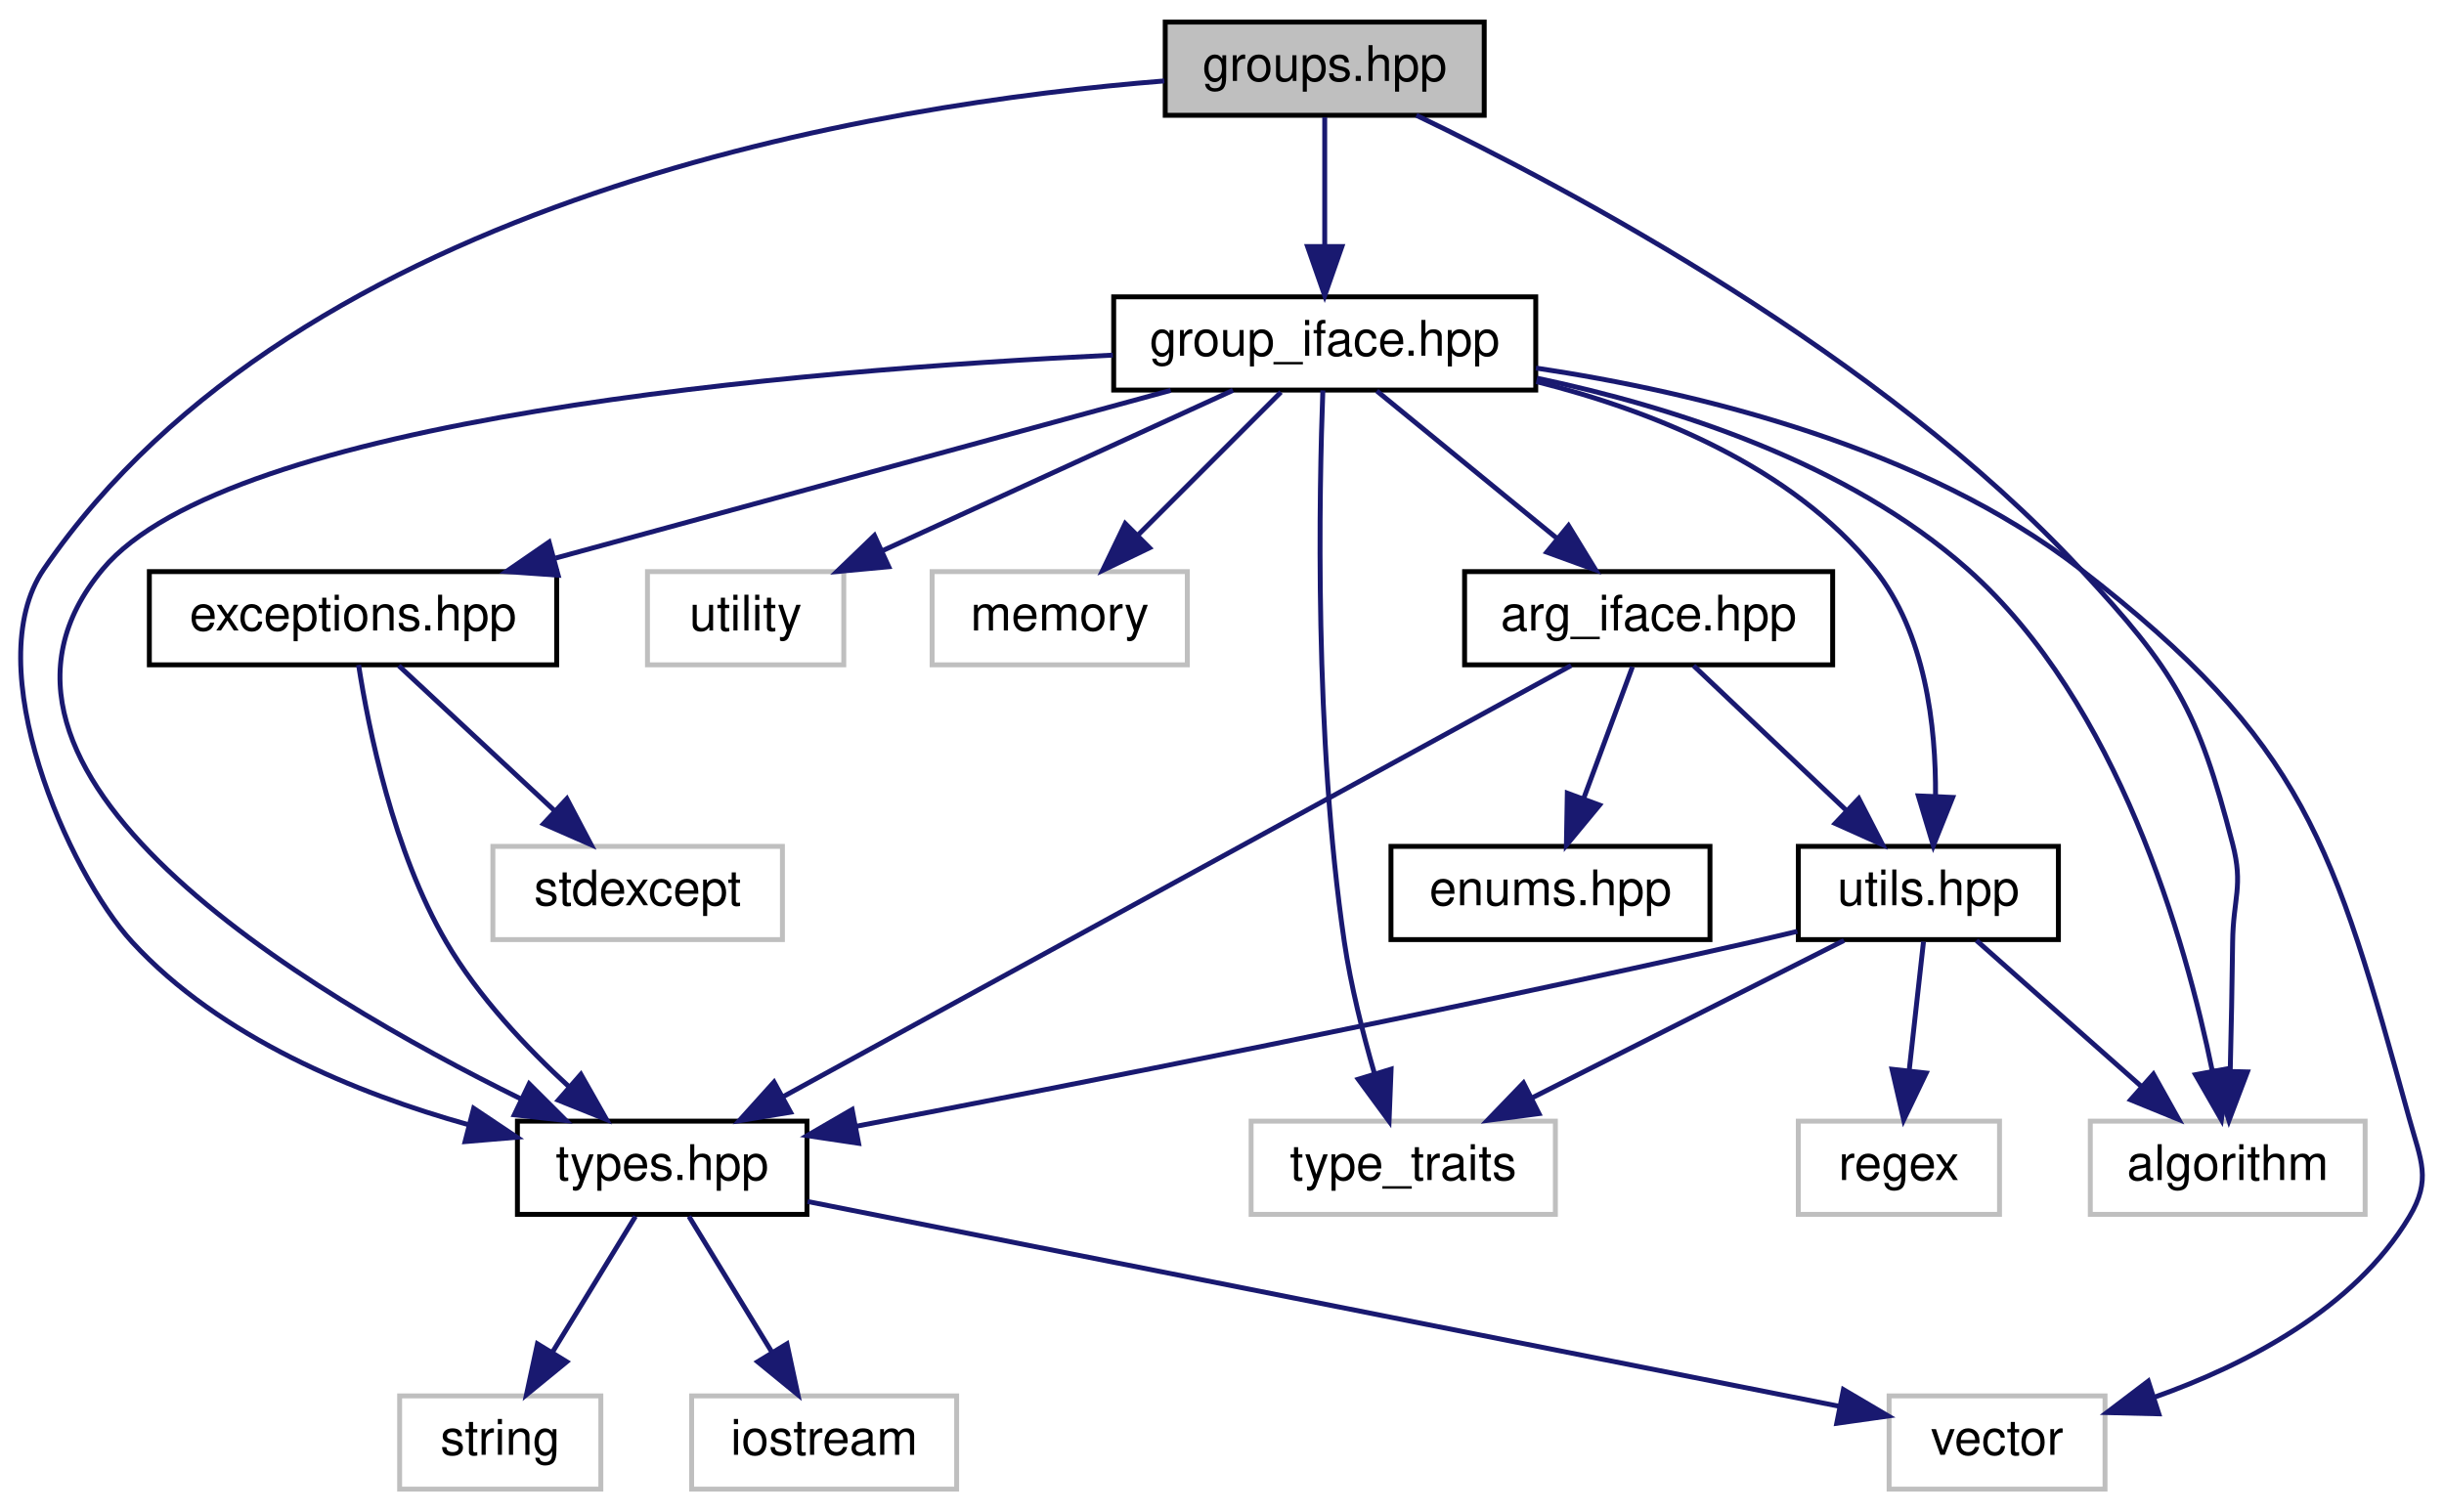
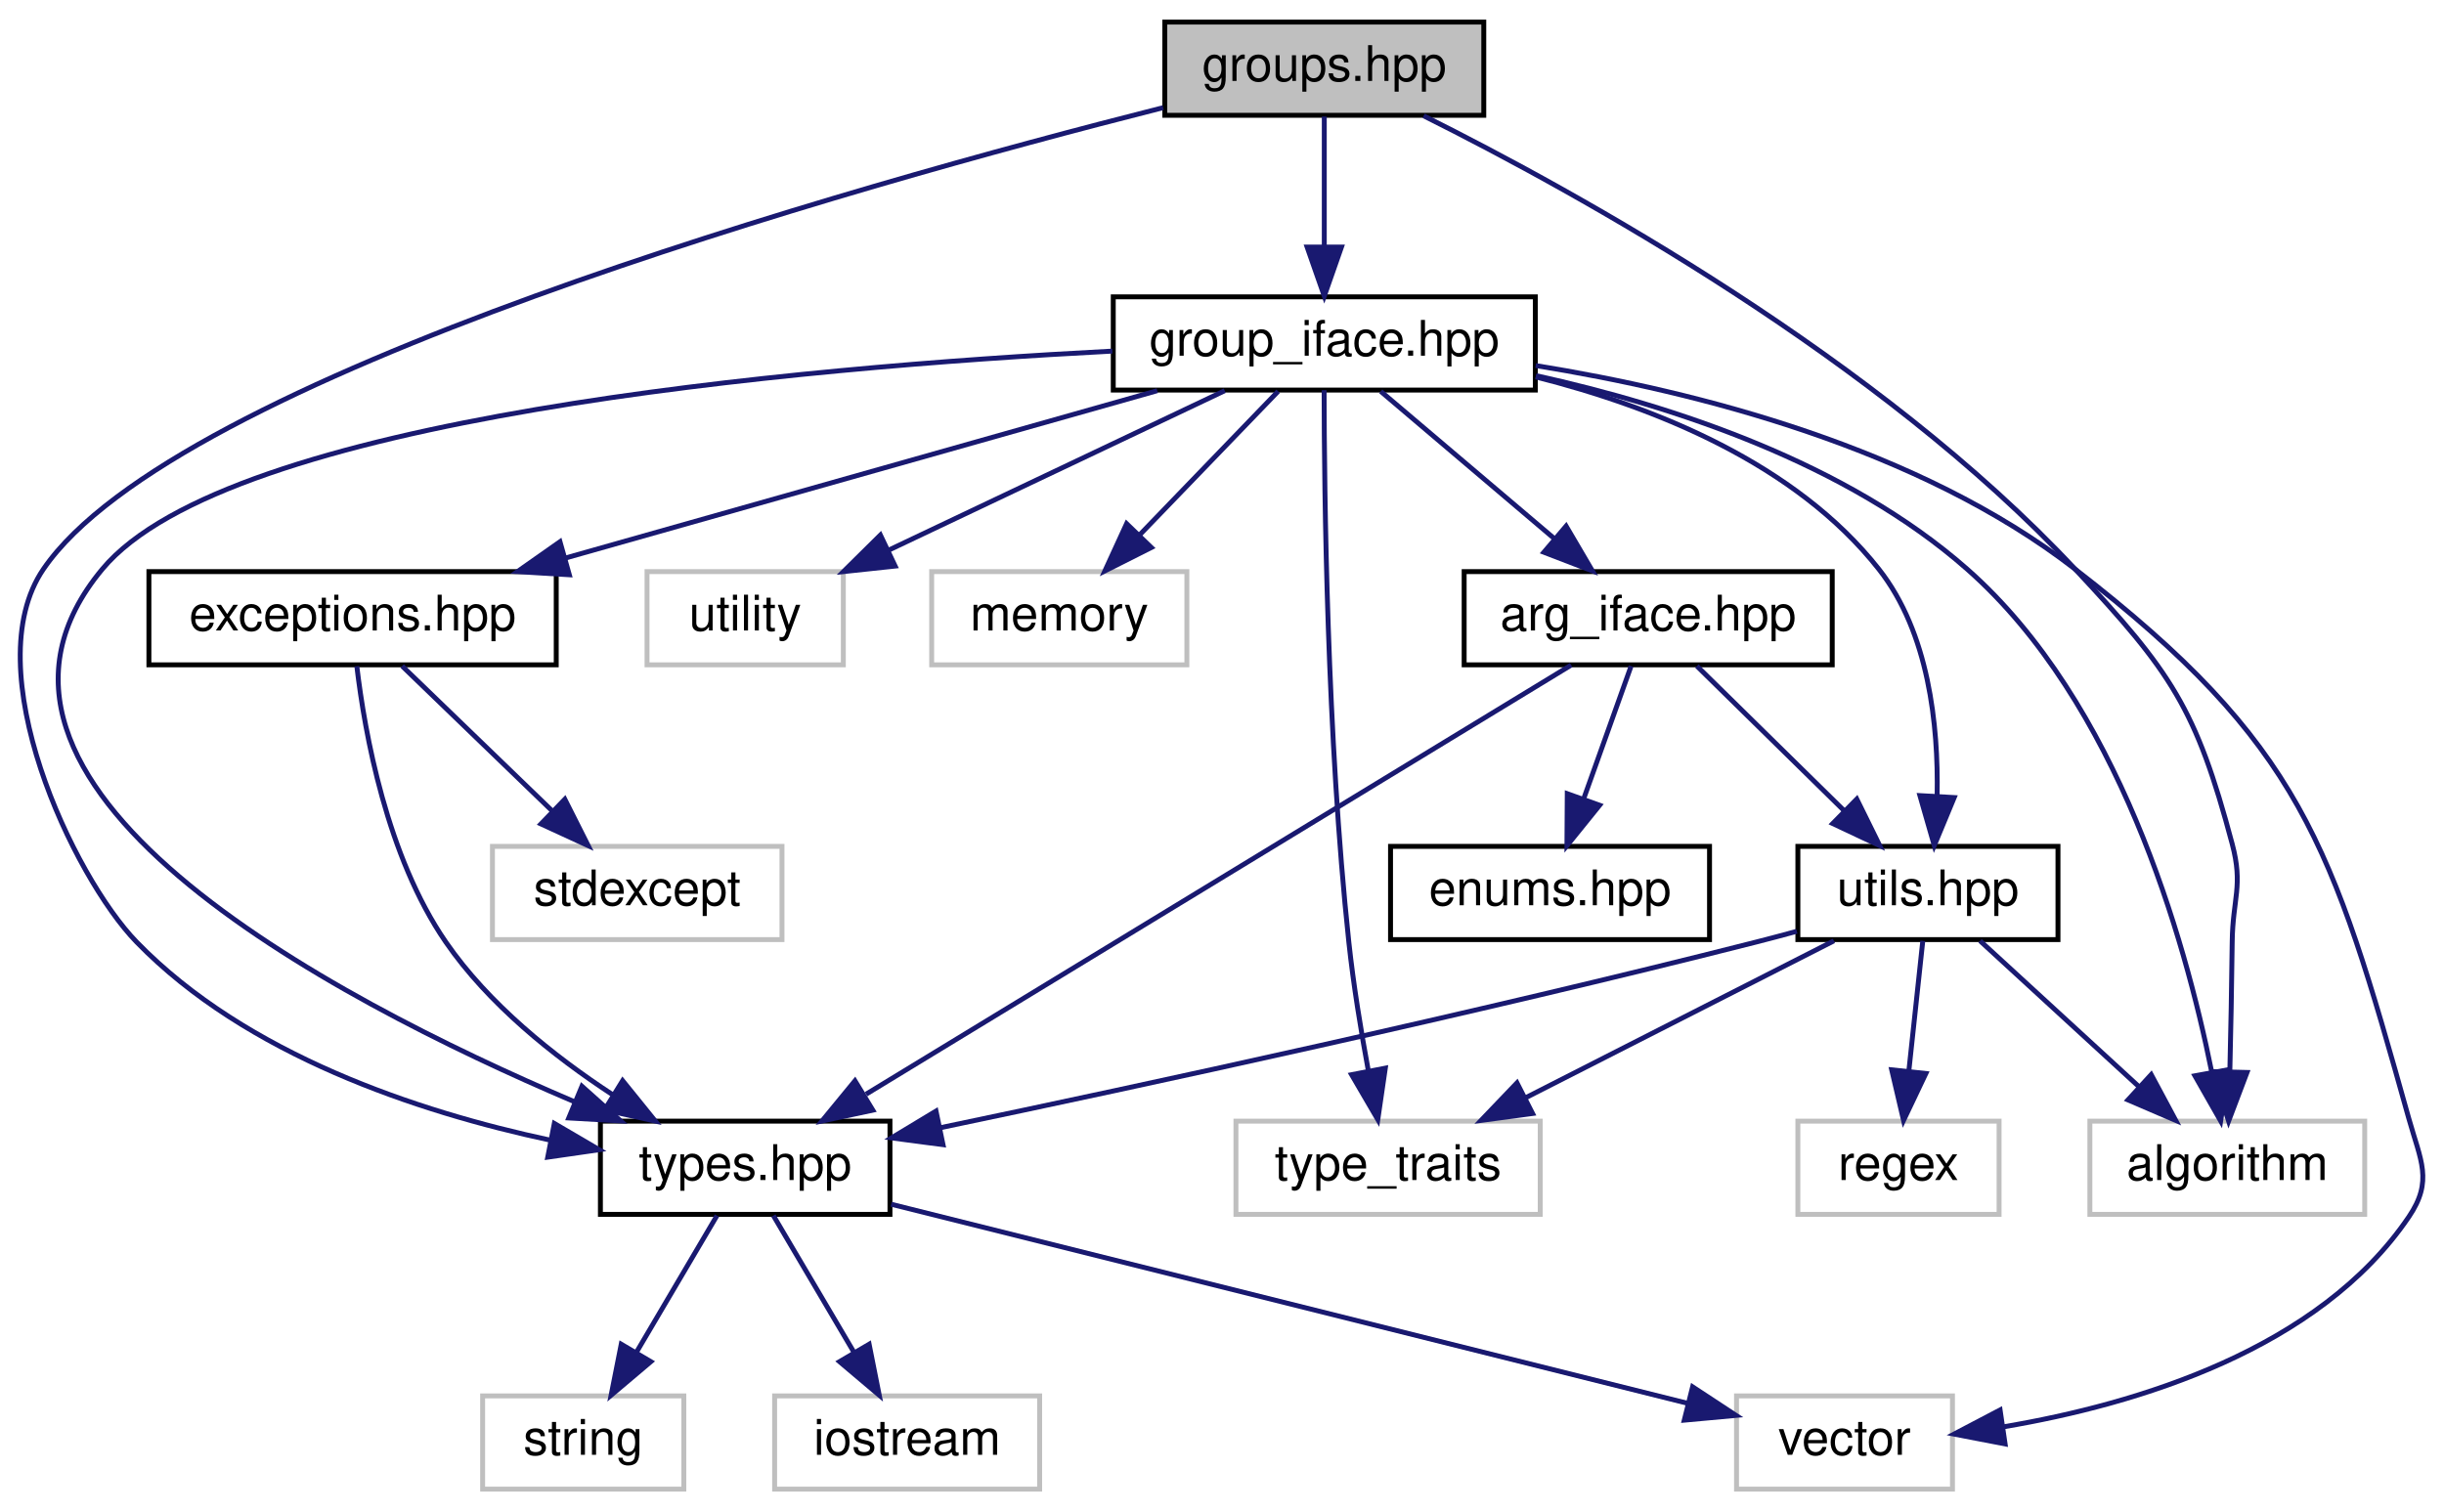
- <svg xmlns="http://www.w3.org/2000/svg" xmlns:xlink="http://www.w3.org/1999/xlink" width="498pt" height="308pt" viewBox="0.00 0.00 497.62 308.00">
+ <svg xmlns="http://www.w3.org/2000/svg" xmlns:xlink="http://www.w3.org/1999/xlink" width="498pt" height="308pt" viewBox="0.00 0.00 497.86 308.00">
  <g id="graph0" class="graph" transform="scale(1 1) rotate(0) translate(4 304)">
    <g id="node1" class="node">
-       <polygon fill="#bfbfbf" stroke="black" points="233.241,-280.5 233.241,-299.5 298.241,-299.5 298.241,-280.5 233.241,-280.5" />
-       <text text-anchor="middle" x="265.741" y="-287.5" font-family="Helvetica,sans-Serif" font-size="10.00">groups.hpp</text>
+       <polygon fill="#bfbfbf" stroke="#000000" points="233.272,-280.5 233.272,-299.5 298.272,-299.5 298.272,-280.5 233.272,-280.5" />
+       <text text-anchor="middle" x="265.772" y="-287.5" font-family="Helvetica,sans-Serif" font-size="10.00" fill="#000000">groups.hpp</text>
    </g>
    <g id="node2" class="node">
      <g id="a_node2">
        <a xlink:href="group__iface_8hpp.html" target="_top" xlink:title="group_iface.hpp">
-           <polygon fill="none" stroke="black" points="222.741,-224.5 222.741,-243.5 308.741,-243.5 308.741,-224.5 222.741,-224.5" />
-           <text text-anchor="middle" x="265.741" y="-231.5" font-family="Helvetica,sans-Serif" font-size="10.00">group_iface.hpp</text>
+           <polygon fill="none" stroke="#000000" points="222.772,-224.5 222.772,-243.5 308.772,-243.5 308.772,-224.5 222.772,-224.5" />
+           <text text-anchor="middle" x="265.772" y="-231.5" font-family="Helvetica,sans-Serif" font-size="10.00" fill="#000000">group_iface.hpp</text>
        </a>
      </g>
    </g>
    <g id="edge1" class="edge">
-       <path fill="none" stroke="midnightblue" d="M265.741,-280.083C265.741,-273.006 265.741,-262.861 265.741,-253.986" />
-       <polygon fill="midnightblue" stroke="midnightblue" points="269.241,-253.751 265.741,-243.751 262.241,-253.751 269.241,-253.751" />
+       <path fill="none" stroke="#191970" d="M265.772,-280.245C265.772,-272.938 265.772,-262.694 265.772,-253.705" />
+       <polygon fill="#191970" stroke="#191970" points="269.272,-253.643 265.772,-243.643 262.272,-253.643 269.272,-253.643" />
    </g>
    <g id="node6" class="node">
      <g id="a_node6">
        <a xlink:href="types_8hpp.html" target="_top" xlink:title="types.hpp">
-           <polygon fill="none" stroke="black" points="101.241,-56.5 101.241,-75.5 160.241,-75.5 160.241,-56.5 101.241,-56.5" />
-           <text text-anchor="middle" x="130.741" y="-63.5" font-family="Helvetica,sans-Serif" font-size="10.00">types.hpp</text>
+           <polygon fill="none" stroke="#000000" points="118.272,-56.5 118.272,-75.5 177.272,-75.5 177.272,-56.5 118.272,-56.5" />
+           <text text-anchor="middle" x="147.772" y="-63.5" font-family="Helvetica,sans-Serif" font-size="10.00" fill="#000000">types.hpp</text>
        </a>
      </g>
    </g>
    <g id="edge23" class="edge">
-       <path fill="none" stroke="midnightblue" d="M233.048,-287.506C175.419,-282.9 56.926,-264.15 4.741,-188 -8.776,-168.275 9.706,-126.176 22.741,-112 40.706,-92.463 68.468,-81.147 91.345,-74.749" />
-       <polygon fill="midnightblue" stroke="midnightblue" points="92.326,-78.11 101.133,-72.221 90.576,-71.332 92.326,-78.11" />
+       <path fill="none" stroke="#191970" d="M232.933,-282.058C168.956,-265.85 31.521,-227.172 4.772,-188 -9.129,-167.643 10.859,-125.281 23.772,-112 46.126,-89.008 80.994,-77.412 108.07,-71.621" />
+       <polygon fill="#191970" stroke="#191970" points="108.881,-75.028 118.023,-69.674 107.537,-68.159 108.881,-75.028" />
    </g>
    <g id="node10" class="node">
-       <polygon fill="none" stroke="#bfbfbf" points="421.741,-56.5 421.741,-75.5 477.741,-75.5 477.741,-56.5 421.741,-56.5" />
-       <text text-anchor="middle" x="449.741" y="-63.5" font-family="Helvetica,sans-Serif" font-size="10.00">algorithm</text>
+       <polygon fill="none" stroke="#bfbfbf" points="421.772,-56.5 421.772,-75.5 477.772,-75.5 477.772,-56.5 421.772,-56.5" />
+       <text text-anchor="middle" x="449.772" y="-63.5" font-family="Helvetica,sans-Serif" font-size="10.00" fill="#000000">algorithm</text>
    </g>
    <g id="edge24" class="edge">
-       <path fill="none" stroke="midnightblue" d="M284.41,-280.496C315.648,-265.52 379.075,-231.831 419.741,-188 439.089,-167.145 443.626,-159.544 450.741,-132 452.964,-123.394 450.84,-120.888 450.741,-112 450.645,-103.396 450.447,-93.869 450.252,-85.804" />
-       <polygon fill="midnightblue" stroke="midnightblue" points="453.746,-85.532 449.99,-75.626 446.749,-85.713 453.746,-85.532" />
+       <path fill="none" stroke="#191970" d="M286.017,-280.395C317.52,-264.663 378.8,-230.824 418.772,-188 438.332,-167.044 443.414,-159.706 450.772,-132 453.054,-123.409 450.869,-120.888 450.772,-112 450.678,-103.323 450.483,-93.728 450.291,-85.556" />
+       <polygon fill="#191970" stroke="#191970" points="453.789,-85.423 450.039,-75.514 446.791,-85.598 453.789,-85.423" />
    </g>
    <g id="node3" class="node">
      <g id="a_node3">
        <a xlink:href="arg__iface_8hpp.html" target="_top" xlink:title="arg_iface.hpp">
-           <polygon fill="none" stroke="black" points="294.241,-168.5 294.241,-187.5 369.241,-187.5 369.241,-168.5 294.241,-168.5" />
-           <text text-anchor="middle" x="331.741" y="-175.5" font-family="Helvetica,sans-Serif" font-size="10.00">arg_iface.hpp</text>
+           <polygon fill="none" stroke="#000000" points="294.272,-168.5 294.272,-187.5 369.272,-187.5 369.272,-168.5 294.272,-168.5" />
+           <text text-anchor="middle" x="331.772" y="-175.5" font-family="Helvetica,sans-Serif" font-size="10.00" fill="#000000">arg_iface.hpp</text>
        </a>
      </g>
    </g>
    <g id="edge2" class="edge">
-       <path fill="none" stroke="midnightblue" d="M276.345,-224.324C286.197,-216.263 301.092,-204.077 312.956,-194.369" />
-       <polygon fill="midnightblue" stroke="midnightblue" points="315.421,-196.875 320.944,-187.834 310.988,-191.457 315.421,-196.875" />
+       <path fill="none" stroke="#191970" d="M277.268,-224.245C287.016,-215.975 301.198,-203.942 312.652,-194.223" />
+       <polygon fill="#191970" stroke="#191970" points="315.047,-196.781 320.408,-187.643 310.518,-191.444 315.047,-196.781" />
    </g>
    <g id="node4" class="node">
      <g id="a_node4">
        <a xlink:href="utils_8hpp.html" target="_top" xlink:title="utils.hpp">
-           <polygon fill="none" stroke="black" points="362.241,-112.5 362.241,-131.5 415.241,-131.5 415.241,-112.5 362.241,-112.5" />
-           <text text-anchor="middle" x="388.741" y="-119.5" font-family="Helvetica,sans-Serif" font-size="10.00">utils.hpp</text>
+           <polygon fill="none" stroke="#000000" points="362.272,-112.5 362.272,-131.5 415.272,-131.5 415.272,-112.5 362.272,-112.5" />
+           <text text-anchor="middle" x="388.772" y="-119.5" font-family="Helvetica,sans-Serif" font-size="10.00" fill="#000000">utils.hpp</text>
        </a>
      </g>
    </g>
    <g id="edge13" class="edge">
-       <path fill="none" stroke="midnightblue" d="M308.841,-226.236C332.694,-220.225 360.847,-208.969 377.741,-188 388.166,-175.06 390.304,-155.891 390.202,-141.72" />
-       <polygon fill="midnightblue" stroke="midnightblue" points="393.695,-141.476 389.755,-131.641 386.702,-141.786 393.695,-141.476" />
+       <path fill="none" stroke="#191970" d="M308.844,-227.187C333.08,-221.065 361.797,-209.546 378.772,-188 388.959,-175.071 390.92,-156.172 390.648,-141.908" />
+       <polygon fill="#191970" stroke="#191970" points="394.127,-141.449 390.065,-131.664 387.139,-141.847 394.127,-141.449" />
    </g>
    <g id="edge17" class="edge">
-       <path fill="none" stroke="midnightblue" d="M222.57,-231.622C158.361,-228.561 42.477,-218.804 16.741,-188 -17.653,-146.834 57.986,-101.662 102.013,-80.001" />
-       <polygon fill="midnightblue" stroke="midnightblue" points="103.636,-83.104 111.139,-75.623 100.609,-76.793 103.636,-83.104" />
+       <path fill="none" stroke="#191970" d="M222.591,-232.441C158.368,-229.111 42.467,-218.876 16.772,-188 -19.57,-144.329 62.796,-100.815 112.862,-79.505" />
+       <polygon fill="#191970" stroke="#191970" points="114.506,-82.612 122.4,-75.545 111.822,-76.147 114.506,-82.612" />
    </g>
    <g id="node9" class="node">
-       <polygon fill="none" stroke="#bfbfbf" points="380.741,-0.5 380.741,-19.5 424.741,-19.5 424.741,-0.5 380.741,-0.5" />
-       <text text-anchor="middle" x="402.741" y="-7.5" font-family="Helvetica,sans-Serif" font-size="10.00">vector</text>
+       <polygon fill="none" stroke="#bfbfbf" points="349.772,-.5 349.772,-19.5 393.772,-19.5 393.772,-.5 349.772,-.5" />
+       <text text-anchor="middle" x="371.772" y="-7.5" font-family="Helvetica,sans-Serif" font-size="10.00" fill="#000000">vector</text>
    </g>
    <g id="edge18" class="edge">
-       <path fill="none" stroke="midnightblue" d="M308.783,-228.99C342,-224.008 387.564,-212.869 419.741,-188 465.636,-152.528 471.294,-131.91 486.741,-76 489.108,-67.432 491.307,-63.626 486.741,-56 475.503,-37.23 453.462,-25.845 434.777,-19.223" />
-       <polygon fill="midnightblue" stroke="midnightblue" points="435.702,-15.843 425.11,-16.099 433.55,-22.504 435.702,-15.843" />
+       <path fill="none" stroke="#191970" d="M308.842,-229.493C341.795,-224.182 386.855,-212.699 418.772,-188 464.827,-152.36 471.081,-132.08 486.772,-76 489.167,-67.44 491.755,-63.361 486.772,-56 468.467,-28.962 431.418,-17.816 404.301,-13.221" />
+       <polygon fill="#191970" stroke="#191970" points="404.498,-9.712 394.094,-11.715 403.476,-16.637 404.498,-9.712" />
    </g>
    <g id="edge20" class="edge">
-       <path fill="none" stroke="midnightblue" d="M308.989,-226.922C336.844,-221.06 372.288,-209.717 396.741,-188 427.499,-160.683 441.175,-112.241 446.606,-85.69" />
-       <polygon fill="midnightblue" stroke="midnightblue" points="450.062,-86.248 448.454,-75.776 443.18,-84.965 450.062,-86.248" />
+       <path fill="none" stroke="#191970" d="M308.928,-227.442C336.744,-221.303 372.179,-209.676 396.772,-188 427.545,-160.878 441.13,-112.659 446.564,-85.677" />
+       <polygon fill="#191970" stroke="#191970" points="450.062,-86.003 448.42,-75.537 443.176,-84.743 450.062,-86.003" />
    </g>
    <g id="node11" class="node">
-       <polygon fill="none" stroke="#bfbfbf" points="250.741,-56.5 250.741,-75.5 312.741,-75.5 312.741,-56.5 250.741,-56.5" />
-       <text text-anchor="middle" x="281.741" y="-63.5" font-family="Helvetica,sans-Serif" font-size="10.00">type_traits</text>
+       <polygon fill="none" stroke="#bfbfbf" points="247.772,-56.5 247.772,-75.5 309.772,-75.5 309.772,-56.5 247.772,-56.5" />
+       <text text-anchor="middle" x="278.772" y="-63.5" font-family="Helvetica,sans-Serif" font-size="10.00" fill="#000000">type_traits</text>
    </g>
    <g id="edge19" class="edge">
-       <path fill="none" stroke="midnightblue" d="M265.36,-224.432C264.619,-204.551 263.56,-153.792 269.741,-112 271.058,-103.092 273.501,-93.417 275.84,-85.329" />
-       <polygon fill="midnightblue" stroke="midnightblue" points="279.267,-86.092 278.85,-75.505 272.574,-84.041 279.267,-86.092" />
+       <path fill="none" stroke="#191970" d="M265.738,-224.477C265.758,-203.892 266.307,-153.735 270.772,-112 271.697,-103.356 273.251,-93.881 274.745,-85.788" />
+       <polygon fill="#191970" stroke="#191970" points="278.21,-86.301 276.679,-75.818 271.338,-84.968 278.21,-86.301" />
    </g>
    <g id="node13" class="node">
      <g id="a_node13">
        <a xlink:href="exceptions_8hpp.html" target="_top" xlink:title="exceptions.hpp">
-           <polygon fill="none" stroke="black" points="26.241,-168.5 26.241,-187.5 109.241,-187.5 109.241,-168.5 26.241,-168.5" />
-           <text text-anchor="middle" x="67.741" y="-175.5" font-family="Helvetica,sans-Serif" font-size="10.00">exceptions.hpp</text>
+           <polygon fill="none" stroke="#000000" points="26.272,-168.5 26.272,-187.5 109.272,-187.5 109.272,-168.5 26.272,-168.5" />
+           <text text-anchor="middle" x="67.772" y="-175.5" font-family="Helvetica,sans-Serif" font-size="10.00" fill="#000000">exceptions.hpp</text>
        </a>
      </g>
    </g>
    <g id="edge14" class="edge">
-       <path fill="none" stroke="midnightblue" d="M234.367,-224.444C200.478,-215.201 146.338,-200.436 109.017,-190.257" />
-       <polygon fill="midnightblue" stroke="midnightblue" points="109.536,-186.771 98.968,-187.516 107.695,-193.524 109.536,-186.771" />
+       <path fill="none" stroke="#191970" d="M231.735,-224.373C198.383,-214.94 147.419,-200.526 111.172,-190.275" />
+       <polygon fill="#191970" stroke="#191970" points="111.94,-186.855 101.365,-187.501 110.035,-193.591 111.94,-186.855" />
    </g>
    <g id="node15" class="node">
-       <polygon fill="none" stroke="#bfbfbf" points="127.741,-168.5 127.741,-187.5 167.741,-187.5 167.741,-168.5 127.741,-168.5" />
-       <text text-anchor="middle" x="147.741" y="-175.5" font-family="Helvetica,sans-Serif" font-size="10.00">utility</text>
+       <polygon fill="none" stroke="#bfbfbf" points="127.772,-168.5 127.772,-187.5 167.772,-187.5 167.772,-168.5 127.772,-168.5" />
+       <text text-anchor="middle" x="147.772" y="-175.5" font-family="Helvetica,sans-Serif" font-size="10.00" fill="#000000">utility</text>
    </g>
    <g id="edge21" class="edge">
-       <path fill="none" stroke="midnightblue" d="M247.043,-224.444C227.796,-215.636 197.588,-201.812 175.541,-191.722" />
-       <polygon fill="midnightblue" stroke="midnightblue" points="176.9,-188.495 166.351,-187.516 173.988,-194.86 176.9,-188.495" />
+       <path fill="none" stroke="#191970" d="M245.487,-224.373C226.63,-215.424 198.326,-201.992 177.027,-191.883" />
+       <polygon fill="#191970" stroke="#191970" points="178.327,-188.627 167.792,-187.501 175.326,-194.951 178.327,-188.627" />
    </g>
    <g id="node16" class="node">
-       <polygon fill="none" stroke="#bfbfbf" points="185.741,-168.5 185.741,-187.5 237.741,-187.5 237.741,-168.5 185.741,-168.5" />
-       <text text-anchor="middle" x="211.741" y="-175.5" font-family="Helvetica,sans-Serif" font-size="10.00">memory</text>
+       <polygon fill="none" stroke="#bfbfbf" points="185.772,-168.5 185.772,-187.5 237.772,-187.5 237.772,-168.5 185.772,-168.5" />
+       <text text-anchor="middle" x="211.772" y="-175.5" font-family="Helvetica,sans-Serif" font-size="10.00" fill="#000000">memory</text>
    </g>
    <g id="edge22" class="edge">
-       <path fill="none" stroke="midnightblue" d="M256.824,-224.083C248.96,-216.22 237.31,-204.569 227.822,-195.081" />
-       <polygon fill="midnightblue" stroke="midnightblue" points="230.038,-192.347 220.492,-187.751 225.088,-197.297 230.038,-192.347" />
+       <path fill="none" stroke="#191970" d="M256.366,-224.245C248.623,-216.215 237.46,-204.639 228.24,-195.078" />
+       <polygon fill="#191970" stroke="#191970" points="230.531,-192.412 221.07,-187.643 225.492,-197.271 230.531,-192.412" />
    </g>
    <g id="edge3" class="edge">
-       <path fill="none" stroke="midnightblue" d="M340.899,-168.324C349.242,-160.42 361.773,-148.548 371.918,-138.938" />
-       <polygon fill="midnightblue" stroke="midnightblue" points="374.564,-141.252 379.416,-131.834 369.75,-136.171 374.564,-141.252" />
+       <path fill="none" stroke="#191970" d="M341.701,-168.245C349.956,-160.135 361.893,-148.407 371.68,-138.792" />
+       <polygon fill="#191970" stroke="#191970" points="374.277,-141.148 378.957,-131.643 369.371,-136.154 374.277,-141.148" />
    </g>
    <g id="edge11" class="edge">
-       <path fill="none" stroke="midnightblue" d="M315.969,-168.368C281.11,-149.292 197.294,-103.422 155.419,-80.505" />
-       <polygon fill="midnightblue" stroke="midnightblue" points="156.892,-77.322 146.44,-75.591 153.532,-83.463 156.892,-77.322" />
+       <path fill="none" stroke="#191970" d="M316.084,-168.451C284.037,-148.944 210.847,-104.393 172.4,-80.991" />
+       <polygon fill="#191970" stroke="#191970" points="173.782,-77.735 163.42,-75.525 170.142,-83.714 173.782,-77.735" />
    </g>
    <g id="node12" class="node">
      <g id="a_node12">
        <a xlink:href="enums_8hpp.html" target="_top" xlink:title="enums.hpp">
-           <polygon fill="none" stroke="black" points="279.241,-112.5 279.241,-131.5 344.241,-131.5 344.241,-112.5 279.241,-112.5" />
-           <text text-anchor="middle" x="311.741" y="-119.5" font-family="Helvetica,sans-Serif" font-size="10.00">enums.hpp</text>
+           <polygon fill="none" stroke="#000000" points="279.272,-112.5 279.272,-131.5 344.272,-131.5 344.272,-112.5 279.272,-112.5" />
+           <text text-anchor="middle" x="311.772" y="-119.5" font-family="Helvetica,sans-Serif" font-size="10.00" fill="#000000">enums.hpp</text>
        </a>
      </g>
    </g>
    <g id="edge12" class="edge">
-       <path fill="none" stroke="midnightblue" d="M328.438,-168.083C325.759,-160.849 321.892,-150.409 318.555,-141.397" />
-       <polygon fill="midnightblue" stroke="midnightblue" points="321.737,-139.913 314.982,-131.751 315.173,-142.344 321.737,-139.913" />
+       <path fill="none" stroke="#191970" d="M328.288,-168.245C325.621,-160.778 321.859,-150.243 318.598,-141.114" />
+       <polygon fill="#191970" stroke="#191970" points="321.875,-139.883 315.216,-131.643 315.283,-142.237 321.875,-139.883" />
    </g>
    <g id="node5" class="node">
-       <polygon fill="none" stroke="#bfbfbf" points="362.241,-56.5 362.241,-75.5 403.241,-75.5 403.241,-56.5 362.241,-56.5" />
-       <text text-anchor="middle" x="382.741" y="-63.5" font-family="Helvetica,sans-Serif" font-size="10.00">regex</text>
+       <polygon fill="none" stroke="#bfbfbf" points="362.272,-56.5 362.272,-75.5 403.272,-75.5 403.272,-56.5 362.272,-56.5" />
+       <text text-anchor="middle" x="382.772" y="-63.5" font-family="Helvetica,sans-Serif" font-size="10.00" fill="#000000">regex</text>
    </g>
    <g id="edge4" class="edge">
-       <path fill="none" stroke="midnightblue" d="M387.75,-112.083C386.955,-104.927 385.812,-94.635 384.818,-85.691" />
-       <polygon fill="midnightblue" stroke="midnightblue" points="388.296,-85.303 383.713,-75.751 381.339,-86.076 388.296,-85.303" />
+       <path fill="none" stroke="#191970" d="M387.727,-112.246C386.944,-104.938 385.846,-94.694 384.883,-85.705" />
+       <polygon fill="#191970" stroke="#191970" points="388.351,-85.213 383.805,-75.643 381.39,-85.959 388.351,-85.213" />
    </g>
    <g id="edge5" class="edge">
-       <path fill="none" stroke="midnightblue" d="M362.037,-114.182C358.908,-113.425 355.757,-112.682 352.741,-112 289.045,-97.59 214.57,-82.939 170.103,-74.424" />
-       <polygon fill="midnightblue" stroke="midnightblue" points="170.756,-70.986 160.277,-72.549 169.444,-77.861 170.756,-70.986" />
+       <path fill="none" stroke="#191970" d="M362.063,-114.195C359.269,-113.43 356.467,-112.685 353.772,-112 296.313,-97.39 229.203,-82.874 187.59,-74.168" />
+       <polygon fill="#191970" stroke="#191970" points="188.084,-70.696 177.581,-72.084 186.657,-77.549 188.084,-70.696" />
    </g>
    <g id="edge9" class="edge">
-       <path fill="none" stroke="midnightblue" d="M398.542,-112.324C407.559,-104.341 421.147,-92.313 432.059,-82.653" />
-       <polygon fill="midnightblue" stroke="midnightblue" points="434.594,-85.083 439.762,-75.834 429.954,-79.842 434.594,-85.083" />
+       <path fill="none" stroke="#191970" d="M399.397,-112.246C408.319,-104.055 421.26,-92.175 431.791,-82.507" />
+       <polygon fill="#191970" stroke="#191970" points="434.269,-84.984 439.268,-75.643 429.535,-79.827 434.269,-84.984" />
    </g>
    <g id="edge10" class="edge">
-       <path fill="none" stroke="midnightblue" d="M371.55,-112.324C354.39,-103.664 327.795,-90.242 307.994,-80.249" />
-       <polygon fill="midnightblue" stroke="midnightblue" points="309.394,-77.035 298.89,-75.654 306.24,-83.285 309.394,-77.035" />
+       <path fill="none" stroke="#191970" d="M369.611,-112.246C352.261,-103.412 326.482,-90.289 306.814,-80.276" />
+       <polygon fill="#191970" stroke="#191970" points="308.213,-77.061 297.713,-75.643 305.037,-83.299 308.213,-77.061" />
    </g>
    <g id="node7" class="node">
-       <polygon fill="none" stroke="#bfbfbf" points="77.241,-0.5 77.241,-19.5 118.241,-19.5 118.241,-0.5 77.241,-0.5" />
-       <text text-anchor="middle" x="97.741" y="-7.5" font-family="Helvetica,sans-Serif" font-size="10.00">string</text>
+       <polygon fill="none" stroke="#bfbfbf" points="94.272,-.5 94.272,-19.5 135.272,-19.5 135.272,-.5 94.272,-.5" />
+       <text text-anchor="middle" x="114.772" y="-7.5" font-family="Helvetica,sans-Serif" font-size="10.00" fill="#000000">string</text>
    </g>
    <g id="edge6" class="edge">
-       <path fill="none" stroke="midnightblue" d="M125.292,-56.083C120.726,-48.613 114.073,-37.724 108.448,-28.52" />
-       <polygon fill="midnightblue" stroke="midnightblue" points="111.29,-26.459 103.089,-19.751 105.317,-30.109 111.29,-26.459" />
+       <path fill="none" stroke="#191970" d="M142.024,-56.245C137.529,-48.617 131.147,-37.788 125.69,-28.527" />
+       <polygon fill="#191970" stroke="#191970" points="128.547,-26.481 120.454,-19.643 122.516,-30.035 128.547,-26.481" />
    </g>
    <g id="node8" class="node">
-       <polygon fill="none" stroke="#bfbfbf" points="136.741,-0.5 136.741,-19.5 190.741,-19.5 190.741,-0.5 136.741,-0.5" />
-       <text text-anchor="middle" x="163.741" y="-7.5" font-family="Helvetica,sans-Serif" font-size="10.00">iostream</text>
+       <polygon fill="none" stroke="#bfbfbf" points="153.772,-.5 153.772,-19.5 207.772,-19.5 207.772,-.5 153.772,-.5" />
+       <text text-anchor="middle" x="180.772" y="-7.5" font-family="Helvetica,sans-Serif" font-size="10.00" fill="#000000">iostream</text>
    </g>
    <g id="edge7" class="edge">
-       <path fill="none" stroke="midnightblue" d="M136.19,-56.083C140.755,-48.613 147.409,-37.724 153.034,-28.52" />
-       <polygon fill="midnightblue" stroke="midnightblue" points="156.165,-30.109 158.393,-19.751 150.192,-26.459 156.165,-30.109" />
+       <path fill="none" stroke="#191970" d="M153.52,-56.245C158.016,-48.617 164.397,-37.788 169.855,-28.527" />
+       <polygon fill="#191970" stroke="#191970" points="173.028,-30.035 175.09,-19.643 166.997,-26.481 173.028,-30.035" />
    </g>
    <g id="edge8" class="edge">
-       <path fill="none" stroke="midnightblue" d="M160.367,-59.118C211.872,-48.893 317.489,-27.925 370.659,-17.369" />
-       <polygon fill="midnightblue" stroke="midnightblue" points="371.435,-20.784 380.562,-15.403 370.072,-13.918 371.435,-20.784" />
+       <path fill="none" stroke="#191970" d="M177.518,-58.564C219.715,-48.014 296.63,-28.785 339.939,-17.958" />
+       <polygon fill="#191970" stroke="#191970" points="340.82,-21.346 349.672,-15.525 339.122,-14.555 340.82,-21.346" />
    </g>
    <g id="edge16" class="edge">
-       <path fill="none" stroke="midnightblue" d="M68.878,-168.476C70.892,-155.531 75.937,-130.47 86.741,-112 93.246,-100.88 103.092,-90.457 111.822,-82.448" />
-       <polygon fill="midnightblue" stroke="midnightblue" points="114.176,-85.04 119.398,-75.822 109.567,-79.771 114.176,-85.04" />
+       <path fill="none" stroke="#191970" d="M68.639,-168.223C70.257,-154.565 74.745,-129.487 86.772,-112 95.457,-99.372 108.729,-88.773 120.678,-80.943" />
+       <polygon fill="#191970" stroke="#191970" points="122.799,-83.746 129.46,-75.507 119.115,-77.794 122.799,-83.746" />
    </g>
    <g id="node14" class="node">
-       <polygon fill="none" stroke="#bfbfbf" points="96.241,-112.5 96.241,-131.5 155.241,-131.5 155.241,-112.5 96.241,-112.5" />
-       <text text-anchor="middle" x="125.741" y="-119.5" font-family="Helvetica,sans-Serif" font-size="10.00">stdexcept</text>
+       <polygon fill="none" stroke="#bfbfbf" points="96.272,-112.5 96.272,-131.5 155.272,-131.5 155.272,-112.5 96.272,-112.5" />
+       <text text-anchor="middle" x="125.772" y="-119.5" font-family="Helvetica,sans-Serif" font-size="10.00" fill="#000000">stdexcept</text>
    </g>
    <g id="edge15" class="edge">
-       <path fill="none" stroke="midnightblue" d="M77.06,-168.324C85.633,-160.341 98.553,-148.313 108.929,-138.653" />
-       <polygon fill="midnightblue" stroke="midnightblue" points="111.319,-141.21 116.253,-131.834 106.549,-136.086 111.319,-141.21" />
+       <path fill="none" stroke="#191970" d="M77.875,-168.245C86.275,-160.135 98.421,-148.407 108.38,-138.792" />
+       <polygon fill="#191970" stroke="#191970" points="111.022,-141.107 115.785,-131.643 106.16,-136.071 111.022,-141.107" />
    </g>
  </g>
</svg>
